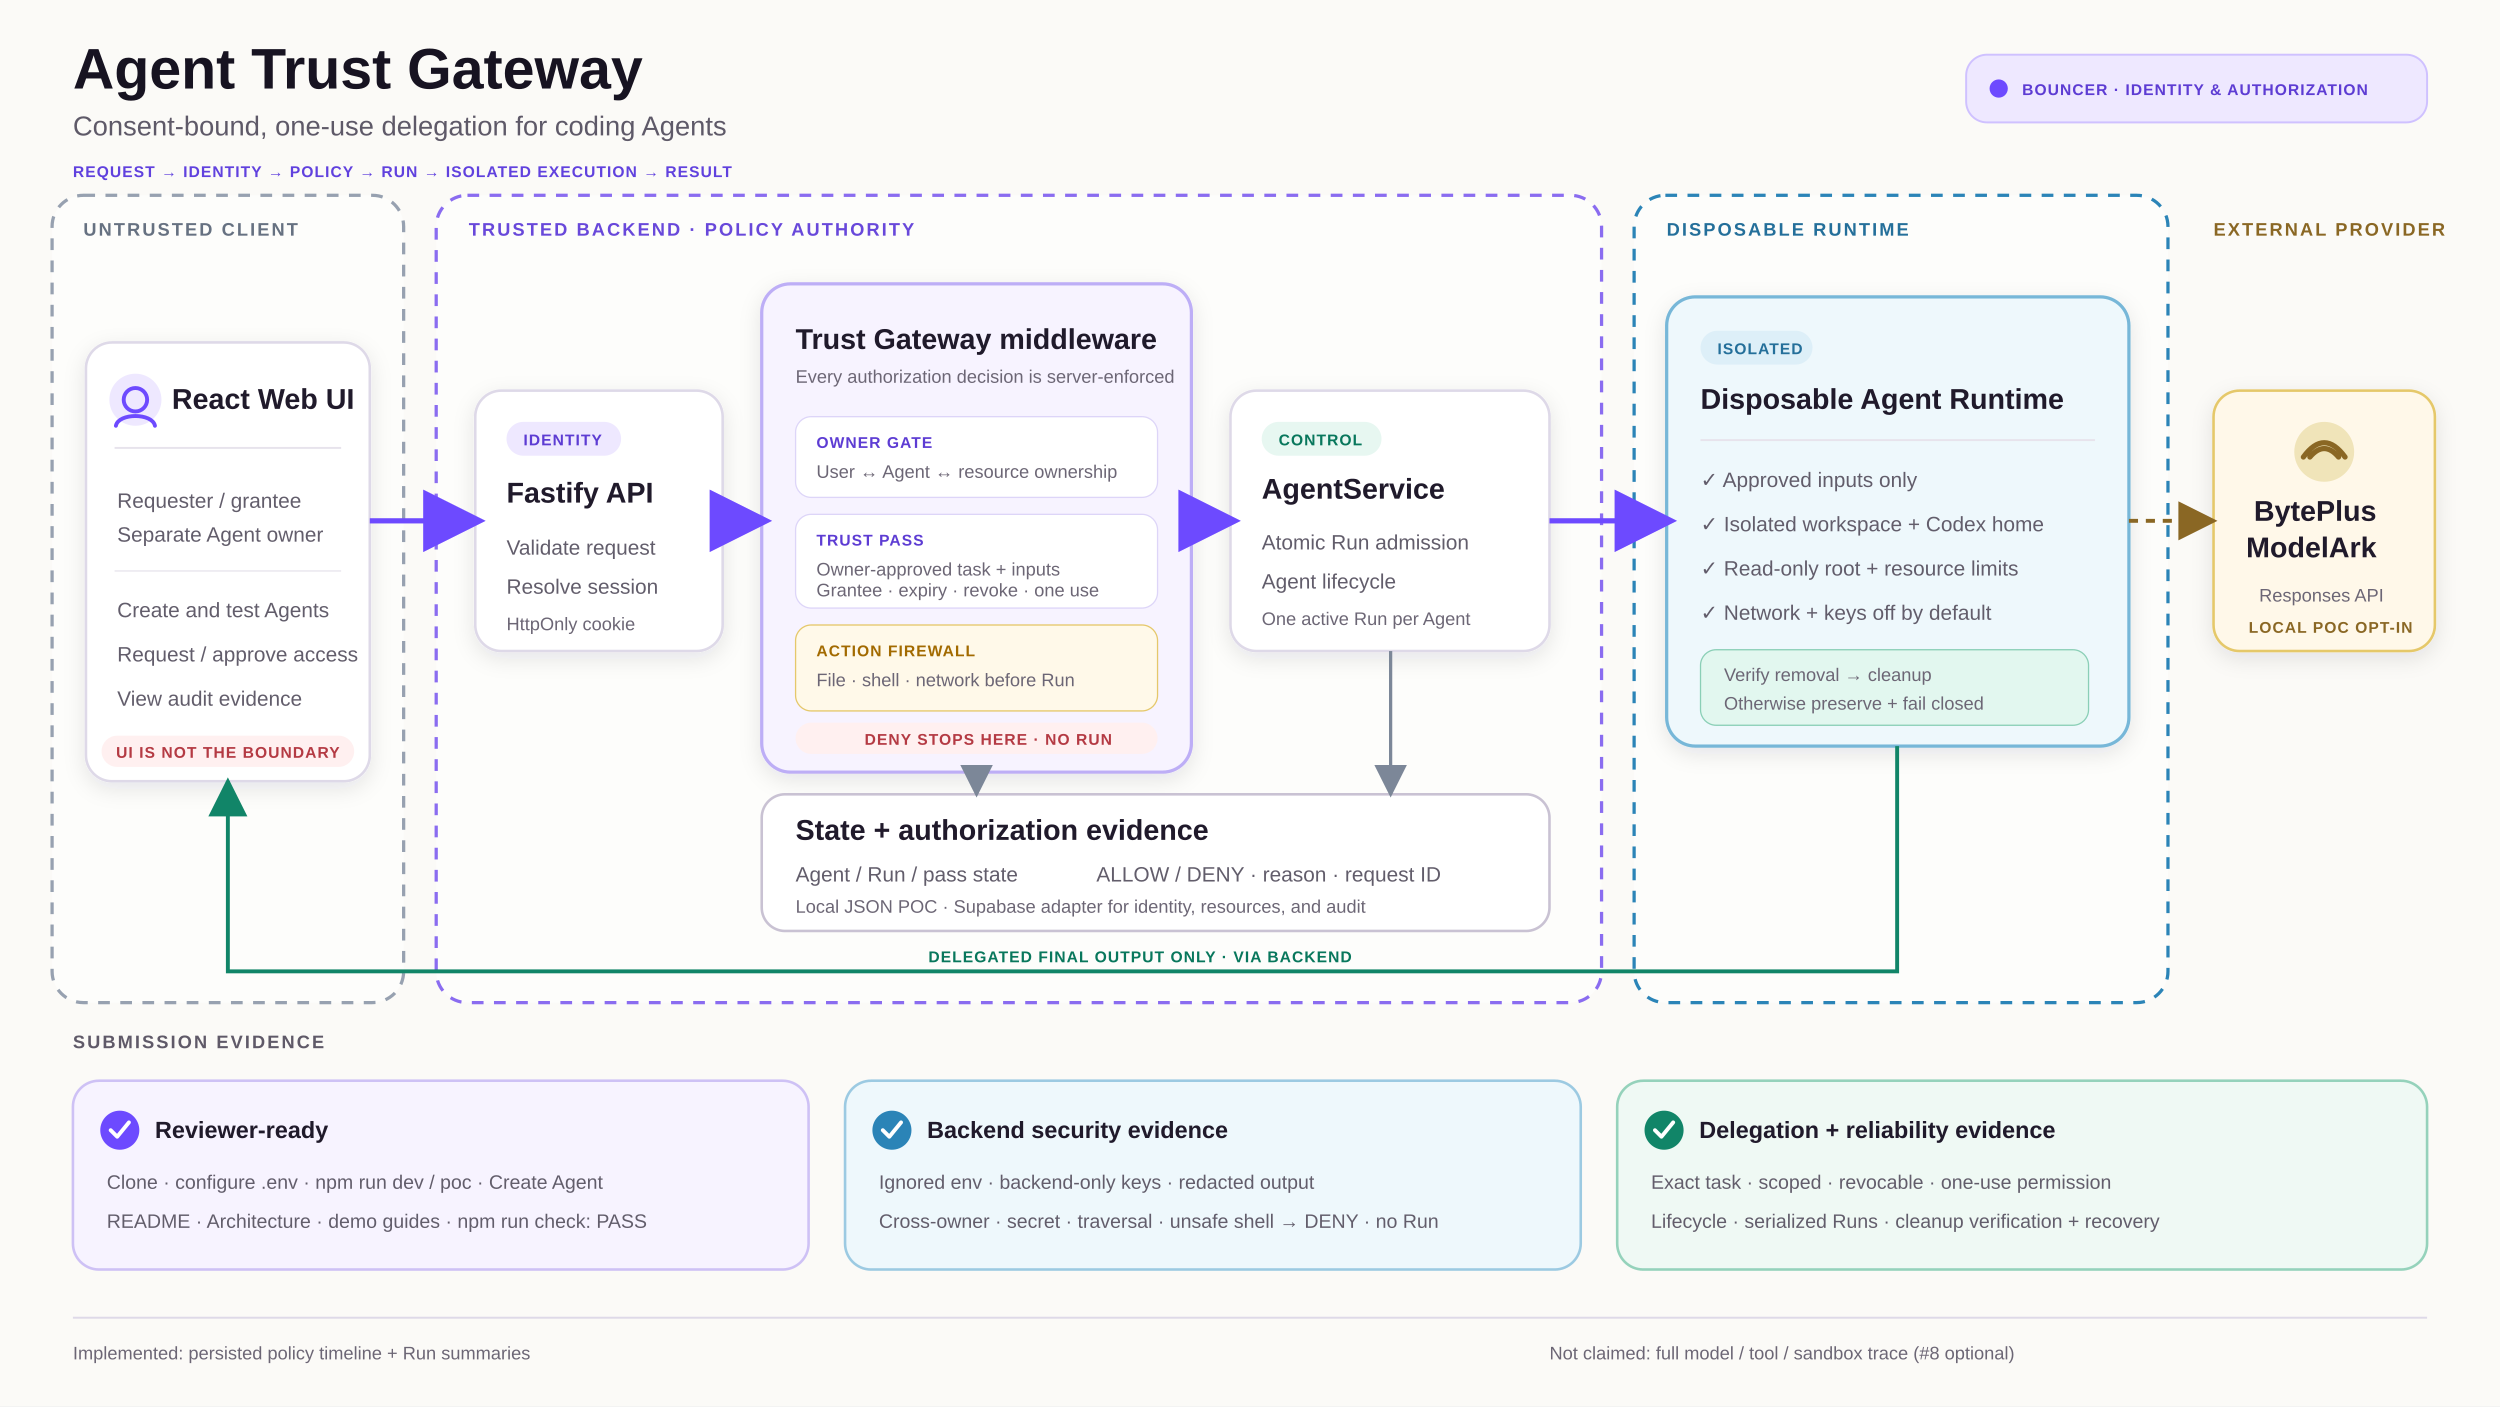
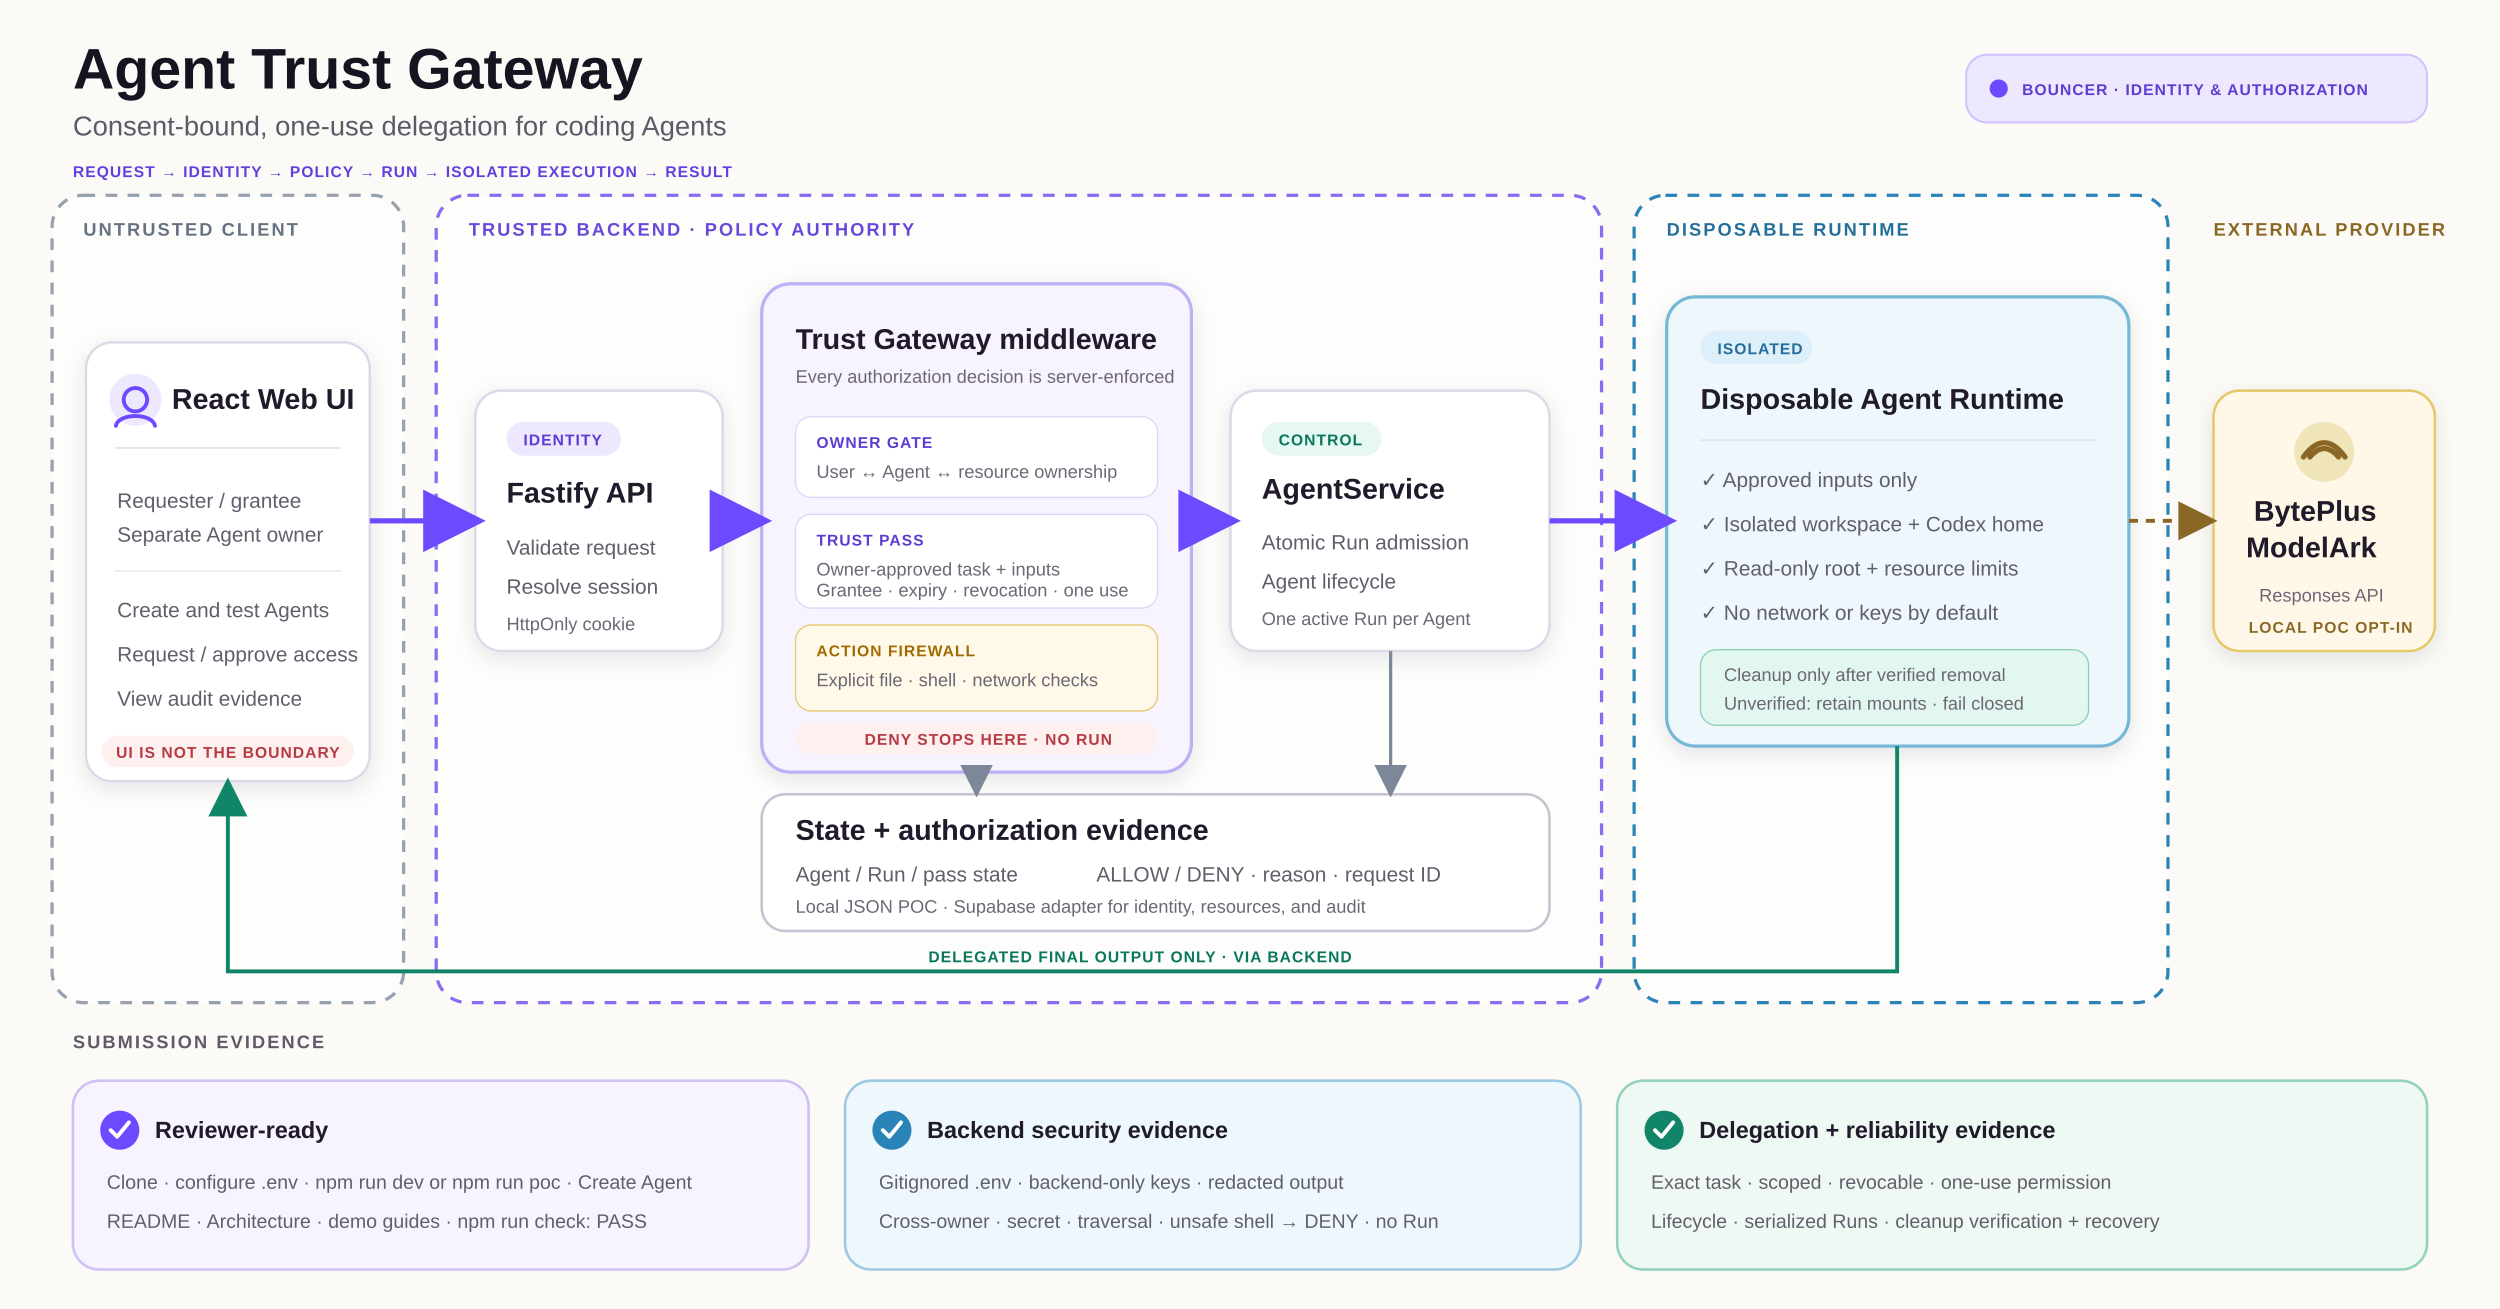
- <svg xmlns="http://www.w3.org/2000/svg" width="1920" height="1080" viewBox="0 0 1920 1080" role="img" aria-labelledby="title desc">
+ <svg xmlns="http://www.w3.org/2000/svg" width="1920" height="1005" viewBox="0 0 1920 1005" role="img" aria-labelledby="title desc">
  <defs>
    <filter id="shadow" x="-10%" y="-10%" width="120%" height="130%">
      <feDropShadow dx="0" dy="5" stdDeviation="8" flood-color="#211A33" flood-opacity="0.10" />
    </filter>
    <marker id="arrow" markerWidth="12" markerHeight="12" refX="10" refY="6" orient="auto" markerUnits="strokeWidth">
      <path d="M0,0 L12,6 L0,12 z" fill="#6D4AFF" />
    </marker>
    <marker id="data-arrow" markerWidth="10" markerHeight="10" refX="9" refY="5" orient="auto" markerUnits="strokeWidth">
      <path d="M0,0 L10,5 L0,10 z" fill="#7C8798" />
    </marker>
    <marker id="result-arrow" markerWidth="10" markerHeight="10" refX="9" refY="5" orient="auto" markerUnits="strokeWidth">
      <path d="M0,0 L10,5 L0,10 z" fill="#118568" />
    </marker>
    <marker id="provider-arrow" markerWidth="10" markerHeight="10" refX="9" refY="5" orient="auto" markerUnits="strokeWidth">
      <path d="M0,0 L10,5 L0,10 z" fill="#8A6724" />
    </marker>
    <style>
      .canvas { fill: #FBFAF7; }
      .title { font: 700 44px 'Segoe UI', Arial, sans-serif; fill: #171321; }
      .subtitle { font: 400 21px 'Segoe UI', Arial, sans-serif; fill: #5E5968; }
      .zone { fill: #FFFFFF; fill-opacity: .54; stroke-width: 2.5; stroke-dasharray: 9 8; rx: 24; }
      .zone-label { font: 700 14px 'Segoe UI', Arial, sans-serif; letter-spacing: 1.6px; }
      .box { fill: #FFFFFF; stroke: #DED9E8; stroke-width: 2; rx: 20; filter: url(#shadow); }
      .box-title { font: 700 22px 'Segoe UI', Arial, sans-serif; fill: #201A2B; }
      .body { font: 400 16px 'Segoe UI', Arial, sans-serif; fill: #625D6B; }
      .small { font: 400 14px 'Segoe UI', Arial, sans-serif; fill: #6C6675; }
      .tiny { font: 600 12px 'Segoe UI', Arial, sans-serif; letter-spacing: .8px; }
      .arrow { fill: none; stroke: #6D4AFF; stroke-width: 4; marker-end: url(#arrow); }
      .provider-line { fill: none; stroke: #8A6724; stroke-width: 3; stroke-dasharray: 7 6; marker-end: url(#provider-arrow); }
      .result-line { fill: none; stroke: #118568; stroke-width: 3; marker-end: url(#result-arrow); }
      .data-line { fill: none; stroke: #7C8798; stroke-width: 2.5; marker-end: url(#data-arrow); }
      .divider { stroke: #E7E3EC; stroke-width: 1.5; }
      .evidence-title { font: 700 18px 'Segoe UI', Arial, sans-serif; fill: #201A2B; }
      .evidence-body { font: 400 15px 'Segoe UI', Arial, sans-serif; fill: #625D6B; }
    </style>
  </defs>
-   <rect class="canvas" width="1920" height="1080" />
+   <rect class="canvas" width="1920" height="1005" />
  <text class="title" x="56" y="68">Agent Trust Gateway</text>
  <text class="subtitle" x="56" y="104">Consent-bound, one-use delegation for coding Agents</text>
  <text class="tiny" x="56" y="136" fill="#6041DE">REQUEST  →  IDENTITY  →  POLICY  →  RUN  →  ISOLATED EXECUTION  →  RESULT</text>
  <g transform="translate(1510 42)">
    <rect width="354" height="52" rx="16" fill="#EEE8FF" stroke="#CFC1FF" stroke-width="1.5" />
    <circle cx="25" cy="26" r="7" fill="#6D4AFF" />
    <text x="43" y="31" class="tiny" fill="#5D3CD3">BOUNCER · IDENTITY &amp; AUTHORIZATION</text>
  </g>
  <rect class="zone" x="40" y="150" width="270" height="620" stroke="#97A1B0" />
  <text class="zone-label" x="64" y="181" fill="#667181">UNTRUSTED CLIENT</text>
  <rect class="zone" x="335" y="150" width="895" height="620" stroke="#8A6CF0" />
  <text class="zone-label" x="360" y="181" fill="#6848DA">TRUSTED BACKEND · POLICY AUTHORITY</text>
  <rect class="zone" x="1255" y="150" width="410" height="620" stroke="#2B84B7" />
  <text class="zone-label" x="1280" y="181" fill="#246F9A">DISPOSABLE RUNTIME</text>
  <text class="zone-label" x="1700" y="181" fill="#8A6724">EXTERNAL PROVIDER</text>
  <g>
    <rect class="box" x="66" y="263" width="218" height="337" />
    <circle cx="104" cy="307" r="20" fill="#EEE8FF" />
    <path d="M95 307a9 9 0 1 1 18 0 9 9 0 0 1-18 0m-6 20c2-10 28-10 30 0" fill="none" stroke="#6D4AFF" stroke-width="3" stroke-linecap="round" />
    <text class="box-title" x="132" y="314">React Web UI</text>
    <line class="divider" x1="88" y1="344" x2="262" y2="344" />
    <text class="body" x="90" y="390">Requester / grantee</text>
    <text class="body" x="90" y="416">Separate Agent owner</text>
    <rect x="88" y="438" width="174" height="1" fill="#E7E3EC" />
    <text class="body" x="90" y="474">Create and test Agents</text>
    <text class="body" x="90" y="508">Request / approve access</text>
    <text class="body" x="90" y="542">View audit evidence</text>
    <rect x="78" y="565" width="194" height="24" rx="12" fill="#FFF0F0" />
    <text class="tiny" x="175" y="582" text-anchor="middle" fill="#B43A43">UI IS NOT THE BOUNDARY</text>
  </g>
  <g>
    <rect class="box" x="365" y="300" width="190" height="200" />
    <rect x="389" y="324" width="88" height="26" rx="13" fill="#EEE8FF" />
    <text class="tiny" x="402" y="342" fill="#5D3CD3">IDENTITY</text>
    <text class="box-title" x="389" y="386">Fastify API</text>
    <text class="body" x="389" y="426">Validate request</text>
    <text class="body" x="389" y="456">Resolve session</text>
    <text class="small" x="389" y="484">HttpOnly cookie</text>
  </g>
  <g>
    <rect x="585" y="218" width="330" height="375" rx="22" fill="#F7F3FF" stroke="#BDAEF6" stroke-width="2.5" filter="url(#shadow)" />
    <text class="box-title" x="611" y="268">Trust Gateway middleware</text>
    <text class="small" x="611" y="294">Every authorization decision is server-enforced</text>
    <rect x="611" y="320" width="278" height="62" rx="12" fill="#FFFFFF" stroke="#DDD5F8" />
    <text class="tiny" x="627" y="344" fill="#5D3CD3">OWNER GATE</text>
    <text class="small" x="627" y="367">User ↔ Agent ↔ resource ownership</text>
    <rect x="611" y="395" width="278" height="72" rx="12" fill="#FFFFFF" stroke="#DDD5F8" />
    <text class="tiny" x="627" y="419" fill="#5D3CD3">TRUST PASS</text>
    <text class="small" x="627" y="442">Owner-approved task + inputs</text>
-     <text class="small" x="627" y="458">Grantee · expiry · revoke · one use</text>
+     <text class="small" x="627" y="458">Grantee · expiry · revocation · one use</text>
    <rect x="611" y="480" width="278" height="66" rx="12" fill="#FFF9E9" stroke="#E5C86B" />
    <text class="tiny" x="627" y="504" fill="#A26A00">ACTION FIREWALL</text>
-     <text class="small" x="627" y="527">File · shell · network before Run</text>
+     <text class="small" x="627" y="527">Explicit file · shell · network checks</text>
    <rect x="611" y="555" width="278" height="24" rx="12" fill="#FFF0F0" />
    <text class="tiny" x="664" y="572" fill="#B43A43">DENY STOPS HERE · NO RUN</text>
  </g>
  <g>
    <rect class="box" x="945" y="300" width="245" height="200" />
    <rect x="969" y="324" width="92" height="26" rx="13" fill="#E7F7F1" />
    <text class="tiny" x="982" y="342" fill="#08775C">CONTROL</text>
    <text class="box-title" x="969" y="383">AgentService</text>
    <text class="body" x="969" y="422">Atomic Run admission</text>
    <text class="body" x="969" y="452">Agent lifecycle</text>
    <text class="small" x="969" y="480">One active Run per Agent</text>
  </g>
  <g>
    <rect x="1280" y="228" width="355" height="345" rx="22" fill="#EEF8FC" stroke="#77B7D8" stroke-width="2.5" filter="url(#shadow)" />
    <rect x="1306" y="254" width="86" height="26" rx="13" fill="#DDEFF8" />
    <text class="tiny" x="1319" y="272" fill="#246F9A">ISOLATED</text>
    <text class="box-title" x="1306" y="314">Disposable Agent Runtime</text>
    <line class="divider" x1="1306" y1="338" x2="1609" y2="338" />
    <text class="body" x="1306" y="374">✓ Approved inputs only</text>
    <text class="body" x="1306" y="408">✓ Isolated workspace + Codex home</text>
    <text class="body" x="1306" y="442">✓ Read-only root + resource limits</text>
-     <text class="body" x="1306" y="476">✓ Network + keys off by default</text>
+     <text class="body" x="1306" y="476">✓ No network or keys by default</text>
    <rect x="1306" y="499" width="298" height="58" rx="12" fill="#E2F7EF" stroke="#8ACFB6" />
-     <text class="small" x="1324" y="523" fill="#08775C">Verify removal → cleanup</text>
-     <text class="small" x="1324" y="545" fill="#08775C">Otherwise preserve + fail closed</text>
+     <text class="small" x="1324" y="523" fill="#08775C">Cleanup only after verified removal</text>
+     <text class="small" x="1324" y="545" fill="#08775C">Unverified: retain mounts · fail closed</text>
  </g>
  <g>
    <rect x="1700" y="300" width="170" height="200" rx="20" fill="#FFF8E9" stroke="#E5C86B" stroke-width="2" filter="url(#shadow)" />
    <circle cx="1785" cy="347" r="23" fill="#F0E4B9" />
    <path d="M1769 351q16-22 32 0M1774 351q11-13 22 0" fill="none" stroke="#8A6724" stroke-width="4" stroke-linecap="round" />
    <text class="box-title" x="1731" y="400">BytePlus</text>
    <text class="box-title" x="1725" y="428">ModelArk</text>
    <text class="small" x="1735" y="462">Responses API</text>
    <text class="tiny" x="1727" y="486" fill="#8A6724">LOCAL POC OPT-IN</text>
  </g>
  <path class="arrow" d="M284 400 H365" />
  <path class="arrow" d="M555 400 H585" />
  <path class="arrow" d="M915 400 H945" />
  <path class="arrow" d="M1190 400 H1280" />
  <path class="provider-line" d="M1635 400 H1700" />
  <g>
    <rect x="585" y="610" width="605" height="105" rx="18" fill="#FFFFFF" stroke="#C9C2D3" stroke-width="2" />
    <text class="box-title" x="611" y="645">State + authorization evidence</text>
    <text class="body" x="611" y="677">Agent / Run / pass state</text>
    <text class="body" x="842" y="677">ALLOW / DENY · reason · request ID</text>
    <text class="small" x="611" y="701">Local JSON POC · Supabase adapter for identity, resources, and audit</text>
  </g>
  <path class="data-line" d="M750 593 V610" />
  <path class="data-line" d="M1068 500 V610" />
  <path class="result-line" d="M1457 573 V746 H175 V600" />
  <text class="tiny" x="713" y="739" fill="#08775C">DELEGATED FINAL OUTPUT ONLY · VIA BACKEND</text>
  <text class="zone-label" x="56" y="805" fill="#5F5968">SUBMISSION EVIDENCE</text>
  <g>
    <rect x="56" y="830" width="565" height="145" rx="20" fill="#F7F3FF" stroke="#CEC1F5" stroke-width="2" />
    <circle cx="92" cy="868" r="15" fill="#6D4AFF" />
    <path d="M85 868l5 5 9-11" fill="none" stroke="#FFFFFF" stroke-width="3" stroke-linecap="round" stroke-linejoin="round" />
    <text class="evidence-title" x="119" y="874">Reviewer-ready</text>
-     <text class="evidence-body" x="82" y="913">Clone · configure .env · npm run dev / poc · Create Agent</text>
+     <text class="evidence-body" x="82" y="913">Clone · configure .env · npm run dev or npm run poc · Create Agent</text>
    <text class="evidence-body" x="82" y="943">README · Architecture · demo guides · npm run check: PASS</text>
  </g>
  <g>
    <rect x="649" y="830" width="565" height="145" rx="20" fill="#EEF8FC" stroke="#9CCAE2" stroke-width="2" />
    <circle cx="685" cy="868" r="15" fill="#2B84B7" />
    <path d="M678 868l5 5 9-11" fill="none" stroke="#FFFFFF" stroke-width="3" stroke-linecap="round" stroke-linejoin="round" />
    <text class="evidence-title" x="712" y="874">Backend security evidence</text>
-     <text class="evidence-body" x="675" y="913">Ignored env · backend-only keys · redacted output</text>
+     <text class="evidence-body" x="675" y="913">Gitignored .env · backend-only keys · redacted output</text>
    <text class="evidence-body" x="675" y="943">Cross-owner · secret · traversal · unsafe shell → DENY · no Run</text>
  </g>
  <g>
    <rect x="1242" y="830" width="622" height="145" rx="20" fill="#EFF9F4" stroke="#95D2BB" stroke-width="2" />
    <circle cx="1278" cy="868" r="15" fill="#118568" />
    <path d="M1271 868l5 5 9-11" fill="none" stroke="#FFFFFF" stroke-width="3" stroke-linecap="round" stroke-linejoin="round" />
    <text class="evidence-title" x="1305" y="874">Delegation + reliability evidence</text>
    <text class="evidence-body" x="1268" y="913">Exact task · scoped · revocable · one-use permission</text>
    <text class="evidence-body" x="1268" y="943">Lifecycle · serialized Runs · cleanup verification + recovery</text>
  </g>
-   <line x1="56" y1="1012" x2="1864" y2="1012" stroke="#DED9E8" stroke-width="1.5" />
-   <text class="small" x="56" y="1044">Implemented: persisted policy timeline + Run summaries</text>
-   <text class="small" x="1190" y="1044" fill="#7A7382">Not claimed: full model / tool / sandbox trace (#8 optional)</text>
</svg>
